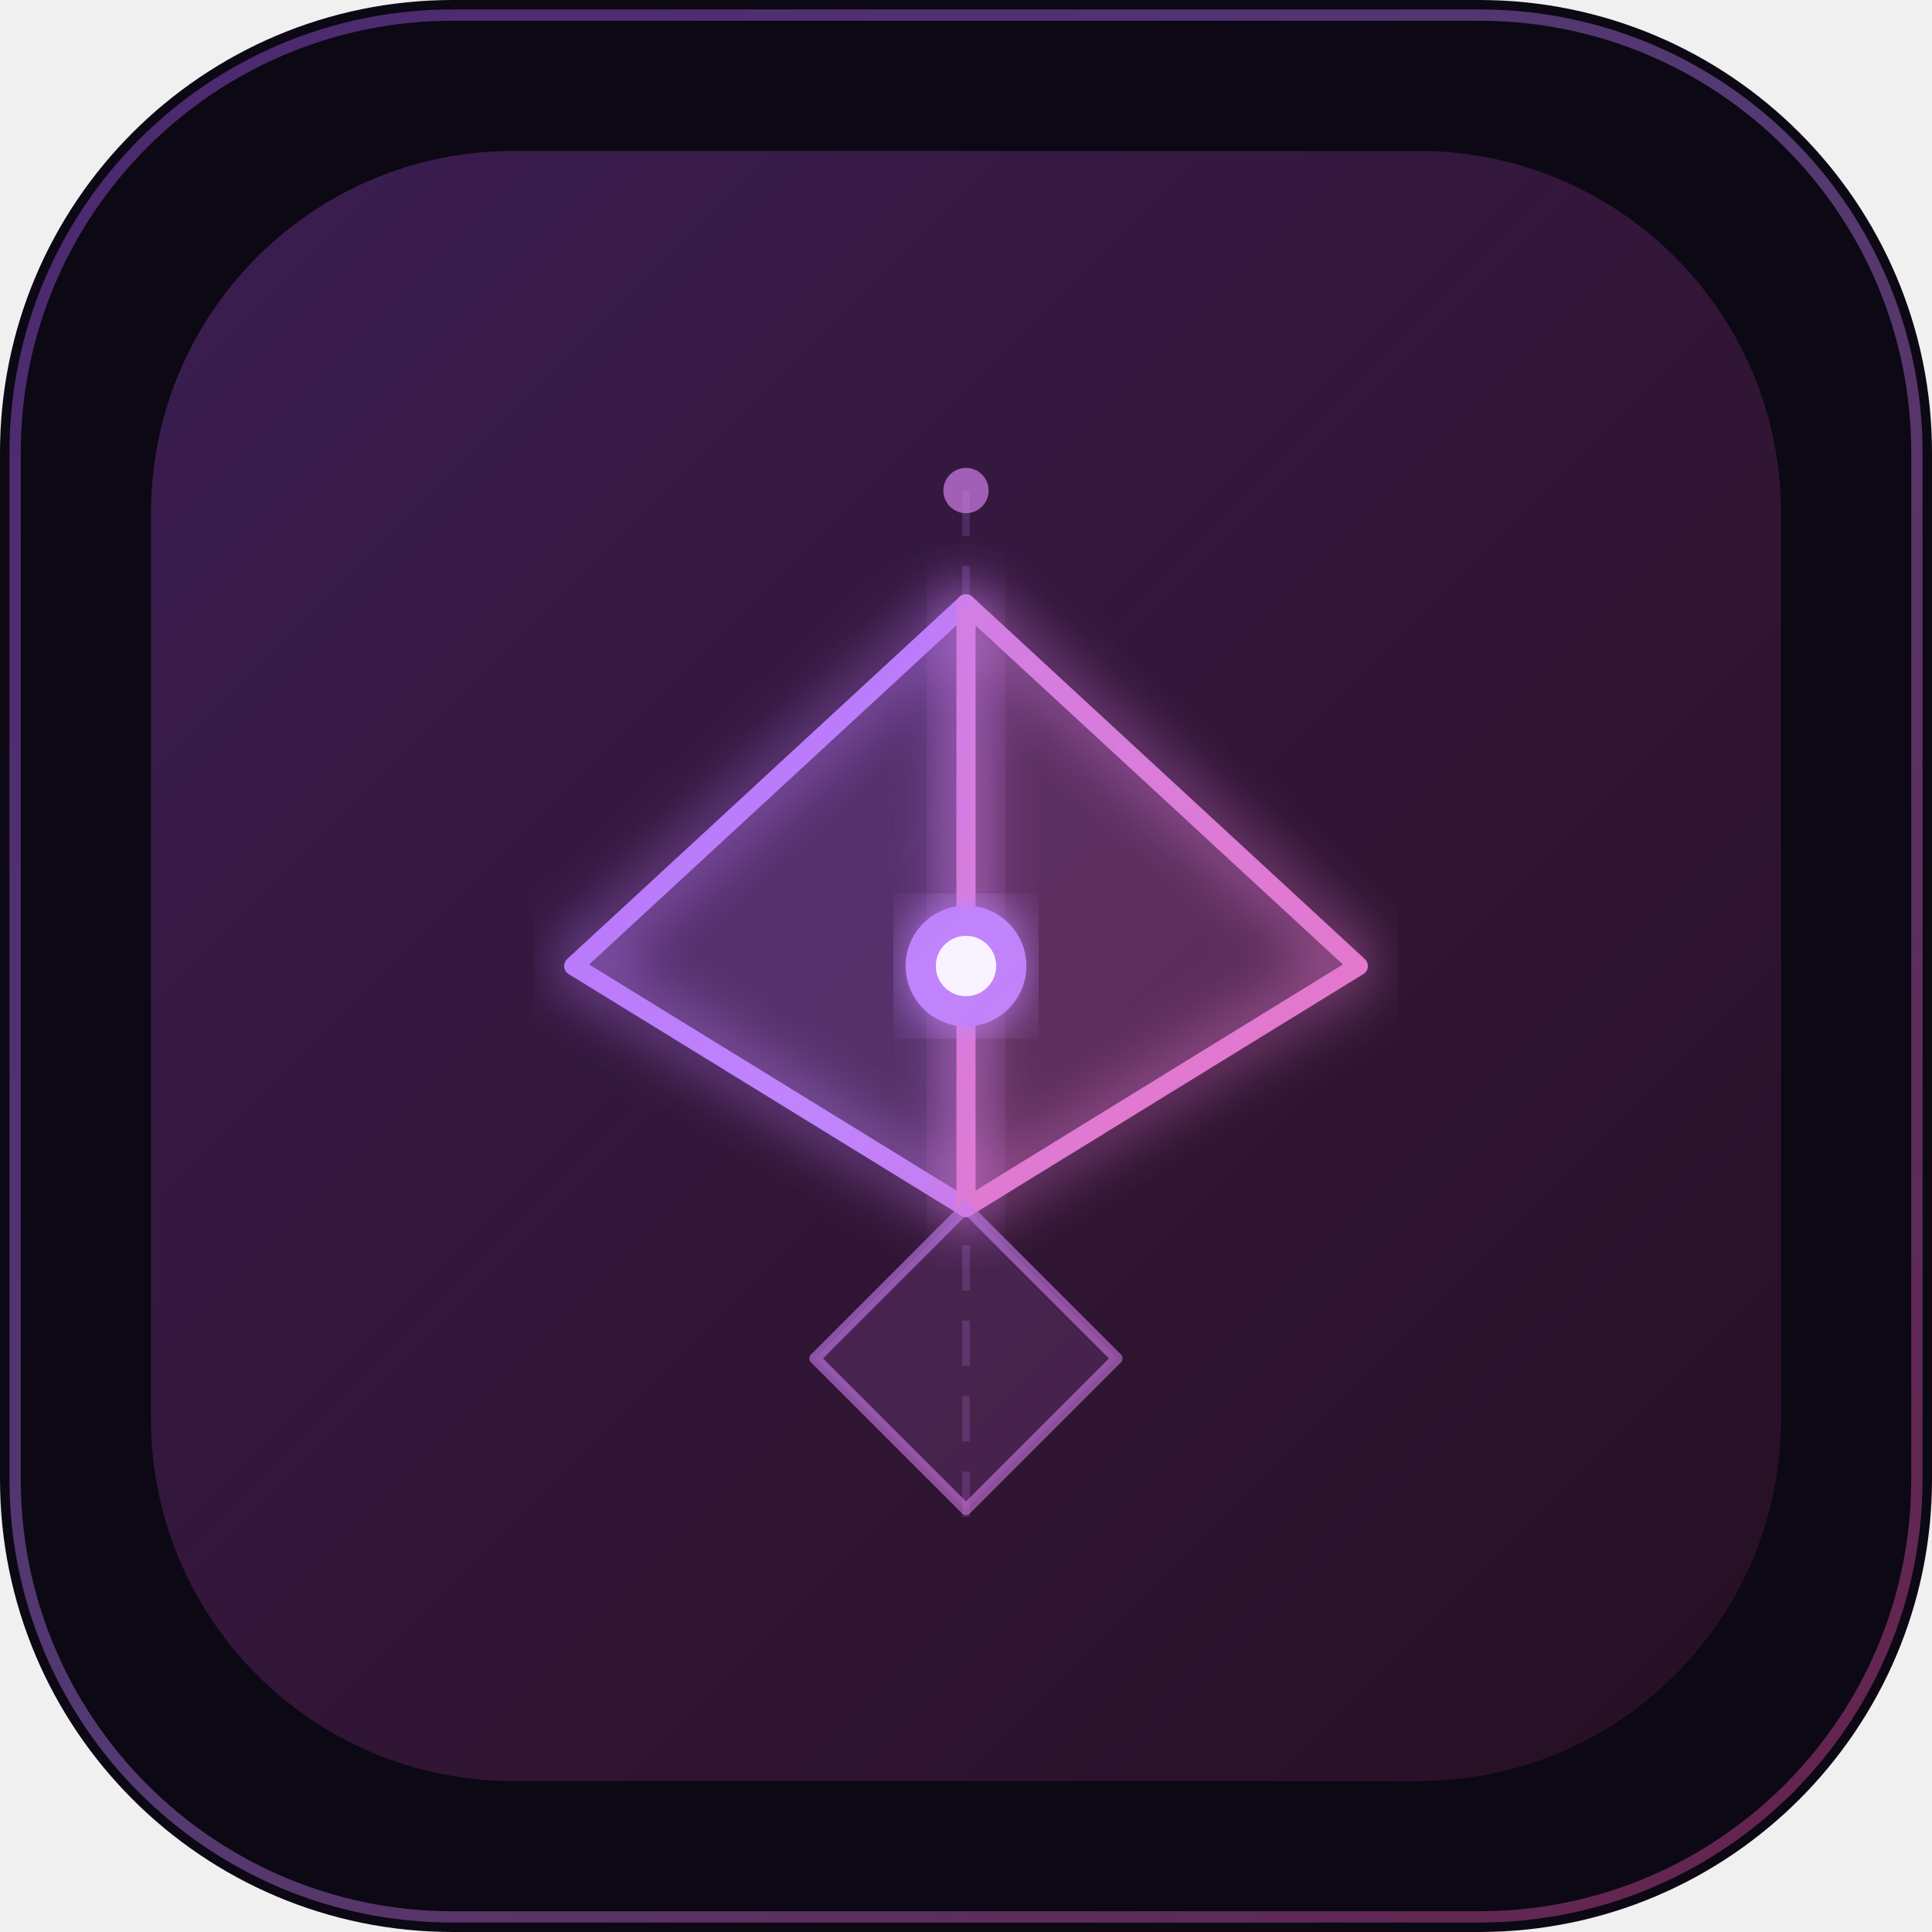
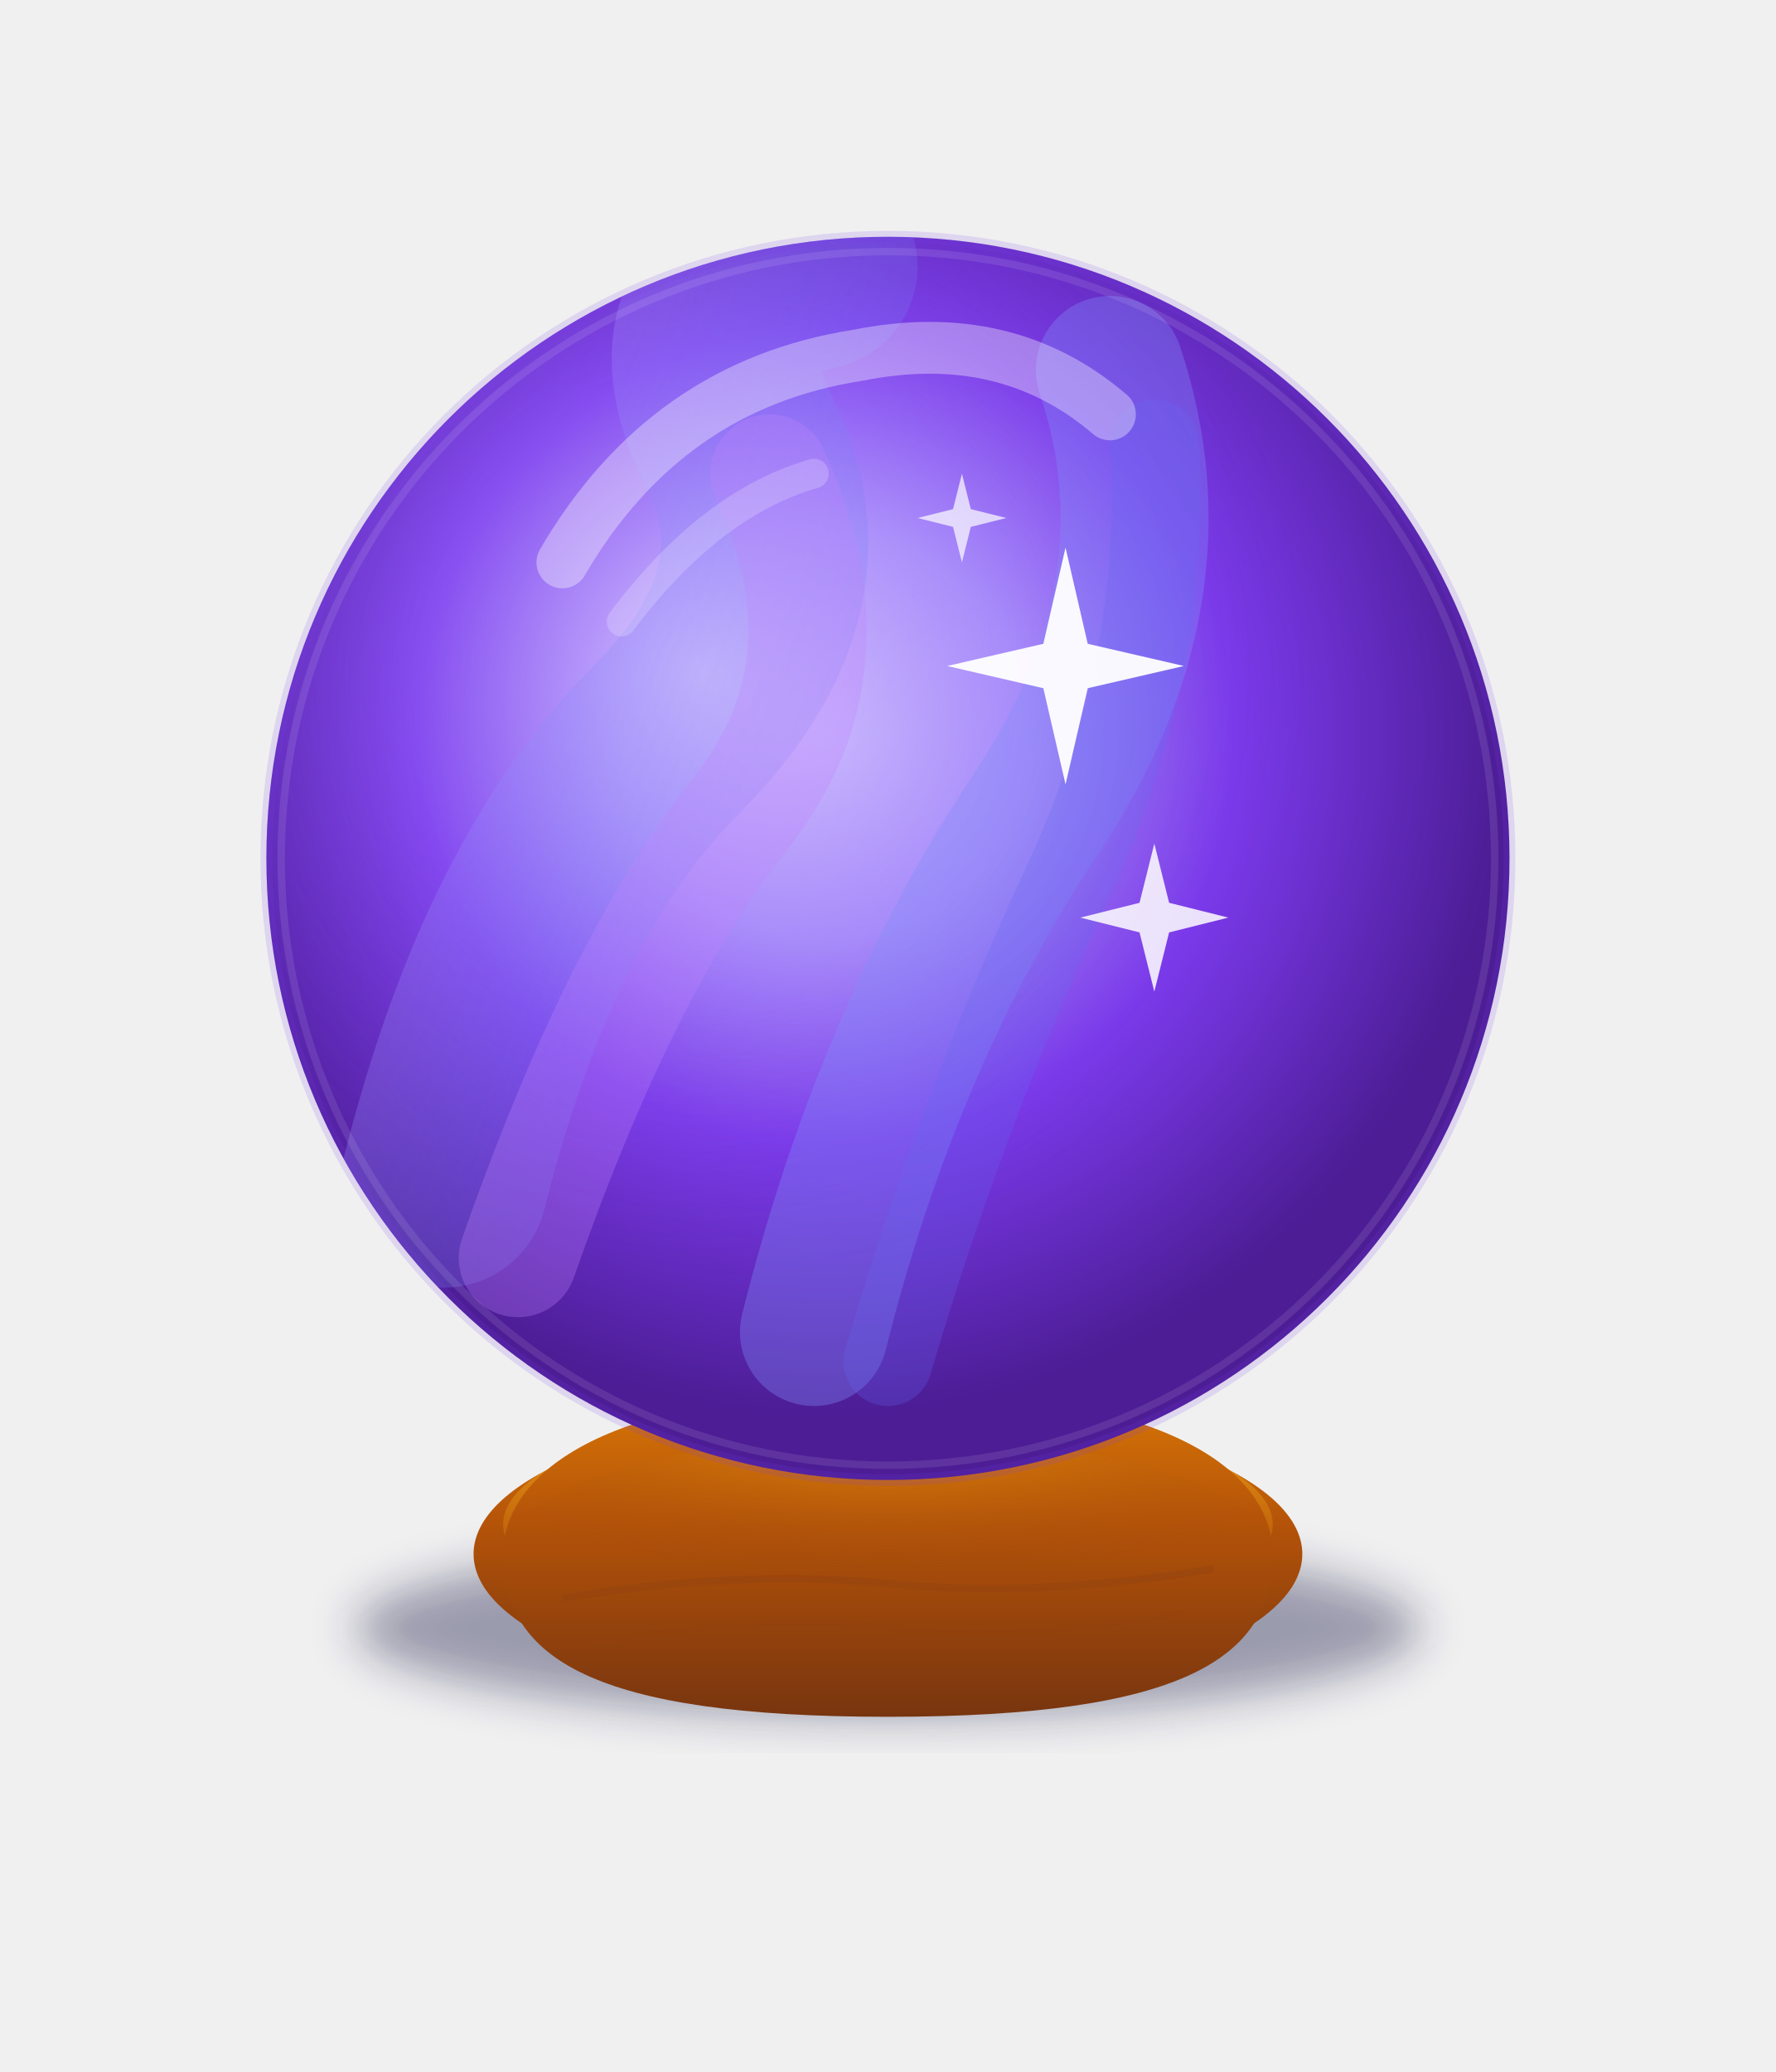
- <svg xmlns="http://www.w3.org/2000/svg" width="512" height="512" viewBox="0 0 512 512" fill="none">
+ <svg xmlns="http://www.w3.org/2000/svg" viewBox="0 0 120 140" fill="none">
  <defs>
-     <linearGradient id="main" x1="0" y1="0" x2="512" y2="512" gradientUnits="userSpaceOnUse">
-       <stop offset="0%" stop-color="#A855F7" />
-       <stop offset="50%" stop-color="#C084FC" />
-       <stop offset="100%" stop-color="#EC4899" />
+     <radialGradient id="ballGrad" cx="0.45" cy="0.4" r="0.55">
+       <stop offset="0%" stop-color="#c4b5fd" />
+       <stop offset="30%" stop-color="#a78bfa" />
+       <stop offset="60%" stop-color="#7c3aed" />
+       <stop offset="100%" stop-color="#4c1d95" />
+     </radialGradient>
+     <radialGradient id="innerGlow" cx="0.35" cy="0.35" r="0.5">
+       <stop offset="0%" stop-color="#e9d5ff" stop-opacity="0.6" />
+       <stop offset="50%" stop-color="#a78bfa" stop-opacity="0.2" />
+       <stop offset="100%" stop-color="#4c1d95" stop-opacity="0" />
+     </radialGradient>
+     <linearGradient id="swirlGrad" x1="0" y1="0" x2="1" y2="1">
+       <stop offset="0%" stop-color="#c084fc" stop-opacity="0.8" />
+       <stop offset="50%" stop-color="#818cf8" stop-opacity="0.5" />
+       <stop offset="100%" stop-color="#6366f1" stop-opacity="0.3" />
    </linearGradient>
-     <linearGradient id="inner" x1="100" y1="100" x2="412" y2="412" gradientUnits="userSpaceOnUse">
-       <stop offset="0%" stop-color="#C084FC" />
-       <stop offset="100%" stop-color="#F472B6" />
+     <linearGradient id="baseGrad" x1="0" y1="0" x2="0" y2="1">
+       <stop offset="0%" stop-color="#d97706" />
+       <stop offset="40%" stop-color="#b45309" />
+       <stop offset="100%" stop-color="#78350f" />
    </linearGradient>
-     <linearGradient id="glow" x1="0" y1="0" x2="512" y2="512" gradientUnits="userSpaceOnUse">
-       <stop offset="0%" stop-color="#A855F7" stop-opacity="0.3" />
-       <stop offset="100%" stop-color="#EC4899" stop-opacity="0.1" />
+     <linearGradient id="baseHighlight" x1="0" y1="0" x2="0" y2="1">
+       <stop offset="0%" stop-color="#fbbf24" stop-opacity="0.6" />
+       <stop offset="100%" stop-color="#d97706" stop-opacity="0" />
    </linearGradient>
-     <filter id="softglow">
-       <feGaussianBlur stdDeviation="8" result="blur" />
-       <feMerge>
-         <feMergeNode in="blur" />
-         <feMergeNode in="SourceGraphic" />
-       </feMerge>
+     <radialGradient id="rimGlow" cx="0.5" cy="0" r="0.6">
+       <stop offset="0%" stop-color="#f59e0b" stop-opacity="0.5" />
+       <stop offset="100%" stop-color="#92400e" stop-opacity="0" />
+     </radialGradient>
+     <clipPath id="ballClip">
+       <circle cx="60" cy="58" r="42" />
+     </clipPath>
+     <filter id="softGlow" x="-20%" y="-20%" width="140%" height="140%">
+       <feGaussianBlur in="SourceGraphic" stdDeviation="1.5" />
    </filter>
  </defs>
-   <rect width="512" height="512" rx="120" fill="#0C0814" />
-   <rect x="4" y="4" width="504" height="504" rx="116" fill="none" stroke="url(#main)" stroke-width="3" opacity="0.4" />
-   <rect x="40" y="40" width="432" height="432" rx="96" fill="url(#glow)" />
-   <path d="M256 160 L152 256 L256 320 Z" fill="url(#main)" opacity="0.25" />
-   <path d="M256 160 L152 256 L256 320 Z" fill="none" stroke="url(#main)" stroke-width="5" stroke-linejoin="round" filter="url(#softglow)" />
-   <path d="M256 160 L360 256 L256 320 Z" fill="url(#inner)" opacity="0.25" />
-   <path d="M256 160 L360 256 L256 320 Z" fill="none" stroke="url(#inner)" stroke-width="5" stroke-linejoin="round" filter="url(#softglow)" />
-   <path d="M256 320 L216 360 L256 400 L296 360 Z" fill="url(#main)" opacity="0.15" />
-   <path d="M256 320 L216 360 L256 400 L296 360 Z" fill="none" stroke="url(#main)" stroke-width="3" stroke-linejoin="round" opacity="0.6" />
-   <line x1="256" y1="130" x2="256" y2="410" stroke="url(#main)" stroke-width="2" opacity="0.2" stroke-dasharray="12 8" />
-   <circle cx="256" cy="256" r="16" fill="url(#main)" filter="url(#softglow)" />
-   <circle cx="256" cy="256" r="8" fill="white" opacity="0.9" />
-   <circle cx="256" cy="130" r="6" fill="url(#inner)" opacity="0.7" />
+   <ellipse cx="60" cy="110" rx="36" ry="6" fill="#1e1b4b" opacity="0.4" filter="url(#softGlow)" />
+   <ellipse cx="60" cy="105" rx="28" ry="10" fill="url(#baseGrad)" />
+   <ellipse cx="60" cy="103" rx="26" ry="8" fill="url(#baseHighlight)" />
+   <path d="M34 105 C34 100, 40 94, 60 94 C80 94, 86 100, 86 105 C86 112, 80 116, 60 116 C40 116, 34 112, 34 105Z" fill="url(#baseGrad)" />
+   <ellipse cx="60" cy="105" rx="26" ry="8" fill="url(#rimGlow)" />
+   <path d="M38 108 Q50 106, 60 107 Q70 108, 82 106" stroke="#92400e" stroke-width="0.5" fill="none" opacity="0.4" />
+   <path d="M40 111 Q52 109, 60 110 Q68 111, 80 109" stroke="#92400e" stroke-width="0.4" fill="none" opacity="0.3" />
+   <circle cx="60" cy="58" r="42" fill="url(#ballGrad)" />
+   <circle cx="60" cy="58" r="42" fill="url(#innerGlow)" />
+   <g clip-path="url(#ballClip)">
+     <path d="M30 80 Q35 60, 45 50 Q55 40, 50 30 Q45 20, 55 18" stroke="url(#swirlGrad)" stroke-width="14" fill="none" opacity="0.5" stroke-linecap="round" />
+     <path d="M35 85 Q42 65, 50 55 Q58 45, 52 32" stroke="#c084fc" stroke-width="8" fill="none" opacity="0.3" stroke-linecap="round" />
+     <path d="M55 90 Q60 70, 70 55 Q80 40, 75 25" stroke="#818cf8" stroke-width="10" fill="none" opacity="0.35" stroke-linecap="round" />
+     <path d="M60 92 Q65 75, 72 60 Q79 45, 78 30" stroke="#6366f1" stroke-width="6" fill="none" opacity="0.25" stroke-linecap="round" />
+   </g>
+   <g transform="translate(72, 45)">
+     <path d="M0,-8 L1.5,-1.5 L8,0 L1.5,1.5 L0,8 L-1.5,1.5 L-8,0 L-1.5,-1.5 Z" fill="white" opacity="0.95">
+       <animate attributeName="opacity" values="0.95;0.6;0.95" dur="3s" repeatCount="indefinite" />
+     </path>
+   </g>
+   <g transform="translate(78, 62)">
+     <path d="M0,-5 L1,-1 L5,0 L1,1 L0,5 L-1,1 L-5,0 L-1,-1 Z" fill="white" opacity="0.85">
+       <animate attributeName="opacity" values="0.85;0.5;0.85" dur="2.5s" repeatCount="indefinite" />
+     </path>
+   </g>
+   <g transform="translate(65, 35)">
+     <path d="M0,-3 L0.6,-0.6 L3,0 L0.6,0.6 L0,3 L-0.6,0.6 L-3,0 L-0.6,-0.6 Z" fill="white" opacity="0.7">
+       <animate attributeName="opacity" values="0.7;0.35;0.7" dur="2s" repeatCount="indefinite" />
+     </path>
+   </g>
+   <path d="M38 38 Q45 26, 58 24 Q68 22, 75 28" stroke="white" stroke-width="3.5" fill="none" opacity="0.35" stroke-linecap="round" />
+   <path d="M42 42 Q48 34, 55 32" stroke="white" stroke-width="2" fill="none" opacity="0.2" stroke-linecap="round" />
+   <circle cx="60" cy="58" r="41" stroke="white" stroke-width="0.5" fill="none" opacity="0.1" />
+   <circle cx="60" cy="58" r="42" stroke="#7c3aed" stroke-width="0.8" fill="none" opacity="0.15" />
</svg>
